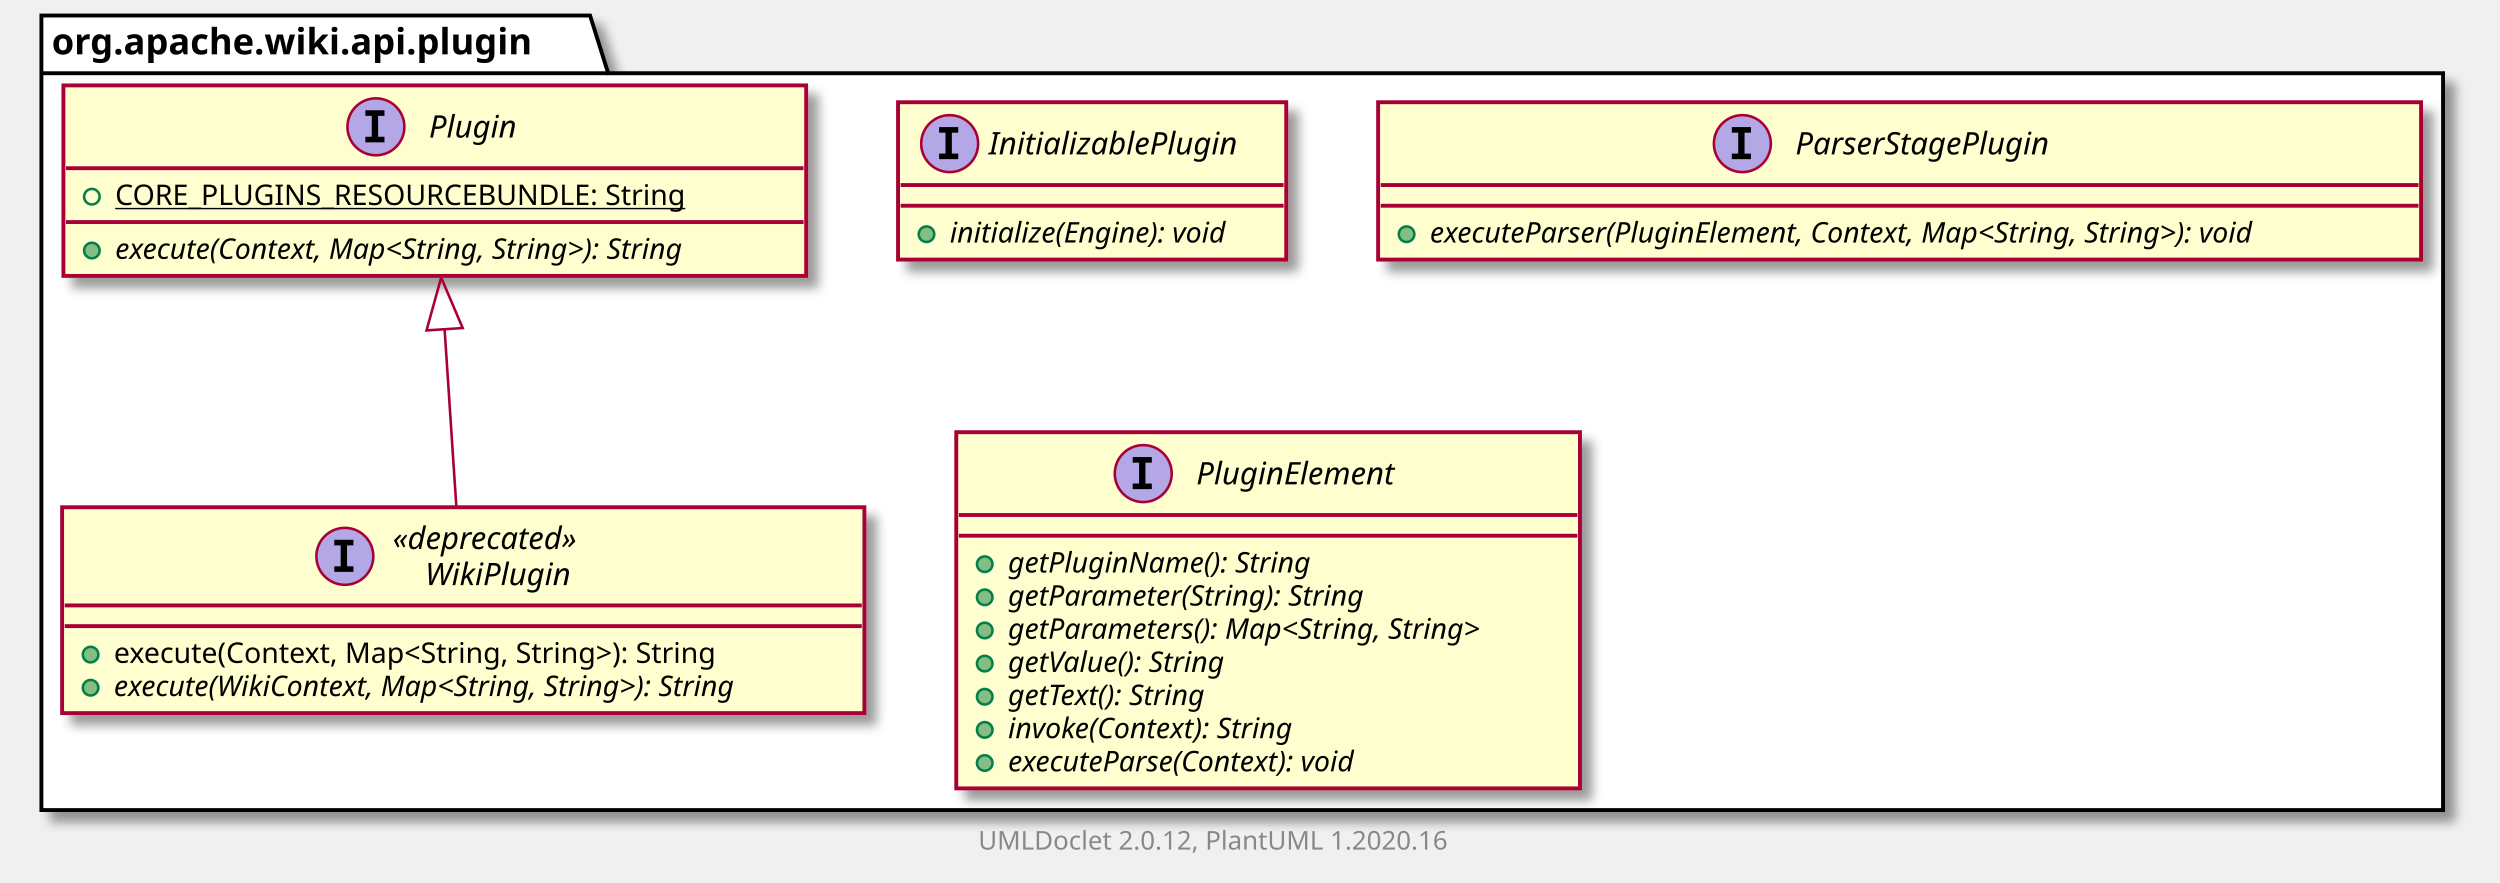
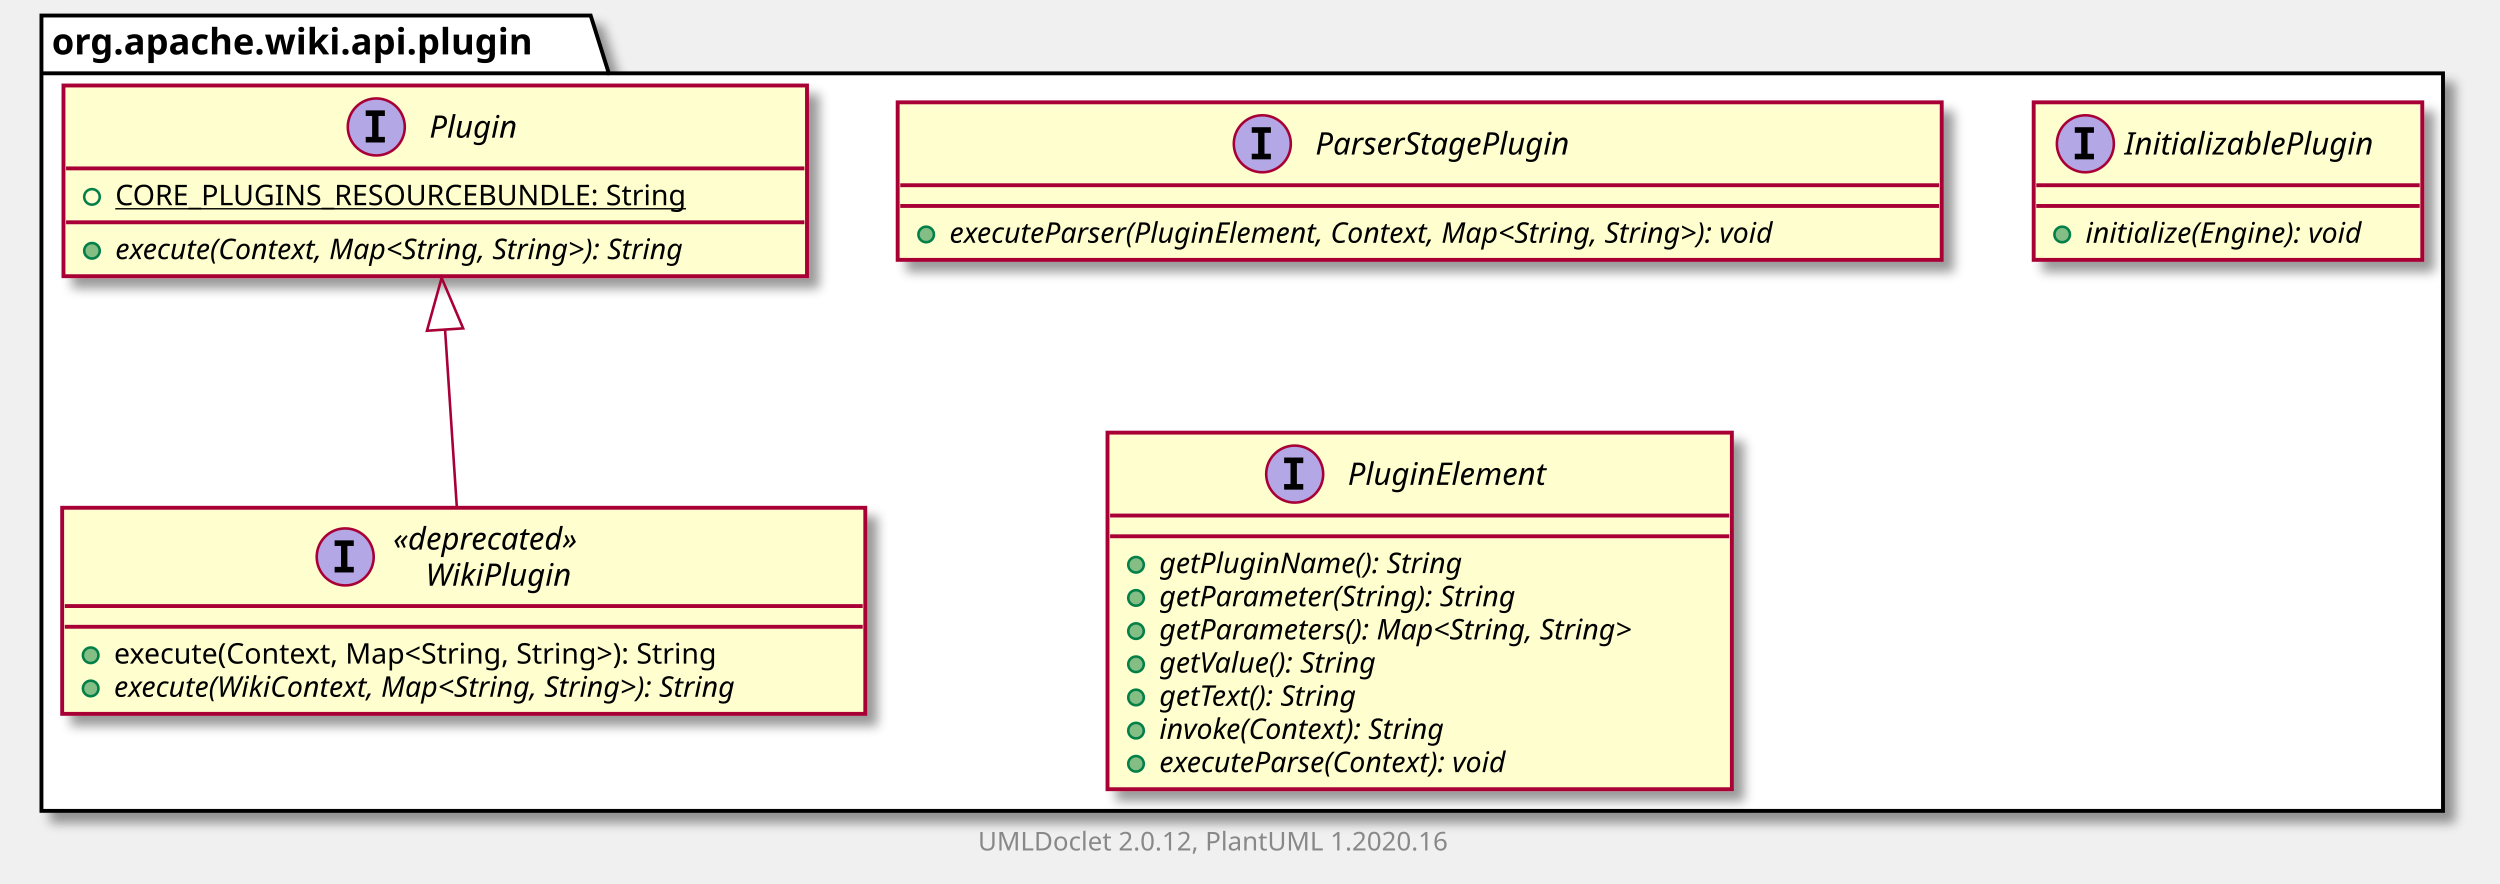
- <svg xmlns="http://www.w3.org/2000/svg" xmlns:xlink="http://www.w3.org/1999/xlink" contentScriptType="application/ecmascript" contentStyleType="text/css" height="341px" preserveAspectRatio="none" style="width:966px;height:341px;" version="1.1" viewBox="0 0 966 341" width="966px" zoomAndPan="magnify">
+ <svg xmlns="http://www.w3.org/2000/svg" xmlns:xlink="http://www.w3.org/1999/xlink" contentScriptType="application/ecmascript" contentStyleType="text/css" height="341px" preserveAspectRatio="none" style="width:965px;height:341px;" version="1.1" viewBox="0 0 965 341" width="965px" zoomAndPan="magnify">
  <defs>
-     <filter height="300%" id="fsjap5r7bqqhl" width="300%" x="-1" y="-1">
+     <filter height="300%" id="fd2pa05tt11vl" width="300%" x="-1" y="-1">
      <feGaussianBlur result="blurOut" stdDeviation="2.0" />
      <feColorMatrix in="blurOut" result="blurOut2" type="matrix" values="0 0 0 0 0 0 0 0 0 0 0 0 0 0 0 0 0 0 .4 0" />
      <feOffset dx="4.0" dy="4.0" in="blurOut2" result="blurOut3" />
      <feBlend in="SourceGraphic" in2="blurOut3" mode="normal" />
    </filter>
  </defs>
  <g>
-     <polygon fill="#FFFFFF" filter="url(#fsjap5r7bqqhl)" points="16,6,228,6,235,28.297,944,28.297,944,313,16,313,16,6" style="stroke: #000000; stroke-width: 1.5;" />
+     <polygon fill="#FFFFFF" filter="url(#fd2pa05tt11vl)" points="16,6,228,6,235,28.297,943,28.297,943,313,16,313,16,6" style="stroke: #000000; stroke-width: 1.5;" />
    <line style="stroke: #000000; stroke-width: 1.5;" x1="16" x2="235" y1="28.297" y2="28.297" />
    <text fill="#000000" font-family="sans-serif" font-size="14" font-weight="bold" lengthAdjust="spacingAndGlyphs" textLength="206" x="20" y="20.995">org.apache.wiki.api.plugin</text>
+     <a href="ParserStagePlugin.html" target="_top" title="ParserStagePlugin.html" xlink:actuate="onRequest" xlink:href="ParserStagePlugin.html" xlink:show="new" xlink:title="ParserStagePlugin.html" xlink:type="simple">
+       <rect codeLine="3" fill="#FEFECE" filter="url(#fd2pa05tt11vl)" height="60.805" id="org.apache.wiki.api.plugin.ParserStagePlugin" style="stroke: #A80036; stroke-width: 1.5;" width="403" x="346.5" y="39.5" />
+       <ellipse cx="487.25" cy="55.5" fill="#B4A7E5" rx="11" ry="11" style="stroke: #A80036; stroke-width: 1.0;" />
+       <path d="M483.172,51.266 L483.172,49.109 L490.562,49.109 L490.562,51.266 L488.094,51.266 L488.094,59.344 L490.562,59.344 L490.562,61.5 L483.172,61.5 L483.172,59.344 L485.641,59.344 L485.641,51.266 L483.172,51.266 Z " />
+       <text fill="#000000" font-family="sans-serif" font-size="12" font-style="italic" lengthAdjust="spacingAndGlyphs" textLength="113" x="507.75" y="59.654">ParserStagePlugin</text>
+       <line style="stroke: #A80036; stroke-width: 1.5;" x1="347.5" x2="748.5" y1="71.5" y2="71.5" />
+       <line style="stroke: #A80036; stroke-width: 1.5;" x1="347.5" x2="748.5" y1="79.5" y2="79.5" />
+       <ellipse cx="357.5" cy="90.5" fill="#84BE84" rx="3" ry="3" style="stroke: #038048; stroke-width: 1.0;" />
+       <text fill="#000000" font-family="sans-serif" font-size="11" font-style="italic" lengthAdjust="spacingAndGlyphs" textLength="377" x="366.5" y="93.71">executeParser(PluginElement, Context, Map&lt;String, String&gt;): void</text>
+     </a>
    <a href="InitializablePlugin.html" target="_top" title="InitializablePlugin.html" xlink:actuate="onRequest" xlink:href="InitializablePlugin.html" xlink:show="new" xlink:title="InitializablePlugin.html" xlink:type="simple">
-       <rect codeLine="3" fill="#FEFECE" filter="url(#fsjap5r7bqqhl)" height="60.805" id="org.apache.wiki.api.plugin.InitializablePlugin" style="stroke: #A80036; stroke-width: 1.5;" width="150" x="347" y="39.5" />
-       <ellipse cx="366.95" cy="55.5" fill="#B4A7E5" rx="11" ry="11" style="stroke: #A80036; stroke-width: 1.0;" />
-       <path d="M362.872,51.266 L362.872,49.109 L370.262,49.109 L370.262,51.266 L367.794,51.266 L367.794,59.344 L370.262,59.344 L370.262,61.5 L362.872,61.5 L362.872,59.344 L365.341,59.344 L365.341,51.266 L362.872,51.266 Z " />
-       <text fill="#000000" font-family="sans-serif" font-size="12" font-style="italic" lengthAdjust="spacingAndGlyphs" textLength="107" x="382.05" y="59.654">InitializablePlugin</text>
-       <line style="stroke: #A80036; stroke-width: 1.5;" x1="348" x2="496" y1="71.5" y2="71.5" />
-       <line style="stroke: #A80036; stroke-width: 1.5;" x1="348" x2="496" y1="79.5" y2="79.5" />
-       <ellipse cx="358" cy="90.5" fill="#84BE84" rx="3" ry="3" style="stroke: #038048; stroke-width: 1.0;" />
-       <text fill="#000000" font-family="sans-serif" font-size="11" font-style="italic" lengthAdjust="spacingAndGlyphs" textLength="124" x="367" y="93.71">initialize(Engine): void</text>
-     </a>
-     <a href="ParserStagePlugin.html" target="_top" title="ParserStagePlugin.html" xlink:actuate="onRequest" xlink:href="ParserStagePlugin.html" xlink:show="new" xlink:title="ParserStagePlugin.html" xlink:type="simple">
-       <rect codeLine="7" fill="#FEFECE" filter="url(#fsjap5r7bqqhl)" height="60.805" id="org.apache.wiki.api.plugin.ParserStagePlugin" style="stroke: #A80036; stroke-width: 1.5;" width="403" x="532.5" y="39.5" />
-       <ellipse cx="673.25" cy="55.5" fill="#B4A7E5" rx="11" ry="11" style="stroke: #A80036; stroke-width: 1.0;" />
-       <path d="M669.172,51.266 L669.172,49.109 L676.562,49.109 L676.562,51.266 L674.094,51.266 L674.094,59.344 L676.562,59.344 L676.562,61.5 L669.172,61.5 L669.172,59.344 L671.641,59.344 L671.641,51.266 L669.172,51.266 Z " />
-       <text fill="#000000" font-family="sans-serif" font-size="12" font-style="italic" lengthAdjust="spacingAndGlyphs" textLength="113" x="693.75" y="59.654">ParserStagePlugin</text>
-       <line style="stroke: #A80036; stroke-width: 1.5;" x1="533.5" x2="934.5" y1="71.5" y2="71.5" />
-       <line style="stroke: #A80036; stroke-width: 1.5;" x1="533.5" x2="934.5" y1="79.5" y2="79.5" />
-       <ellipse cx="543.5" cy="90.5" fill="#84BE84" rx="3" ry="3" style="stroke: #038048; stroke-width: 1.0;" />
-       <text fill="#000000" font-family="sans-serif" font-size="11" font-style="italic" lengthAdjust="spacingAndGlyphs" textLength="377" x="552.5" y="93.71">executeParser(PluginElement, Context, Map&lt;String, String&gt;): void</text>
+       <rect codeLine="7" fill="#FEFECE" filter="url(#fd2pa05tt11vl)" height="60.805" id="org.apache.wiki.api.plugin.InitializablePlugin" style="stroke: #A80036; stroke-width: 1.5;" width="150" x="785" y="39.5" />
+       <ellipse cx="804.95" cy="55.5" fill="#B4A7E5" rx="11" ry="11" style="stroke: #A80036; stroke-width: 1.0;" />
+       <path d="M800.872,51.266 L800.872,49.109 L808.263,49.109 L808.263,51.266 L805.794,51.266 L805.794,59.344 L808.263,59.344 L808.263,61.5 L800.872,61.5 L800.872,59.344 L803.341,59.344 L803.341,51.266 L800.872,51.266 Z " />
+       <text fill="#000000" font-family="sans-serif" font-size="12" font-style="italic" lengthAdjust="spacingAndGlyphs" textLength="107" x="820.05" y="59.654">InitializablePlugin</text>
+       <line style="stroke: #A80036; stroke-width: 1.5;" x1="786" x2="934" y1="71.5" y2="71.5" />
+       <line style="stroke: #A80036; stroke-width: 1.5;" x1="786" x2="934" y1="79.5" y2="79.5" />
+       <ellipse cx="796" cy="90.5" fill="#84BE84" rx="3" ry="3" style="stroke: #038048; stroke-width: 1.0;" />
+       <text fill="#000000" font-family="sans-serif" font-size="11" font-style="italic" lengthAdjust="spacingAndGlyphs" textLength="124" x="805" y="93.71">initialize(Engine): void</text>
    </a>
    <a href="PluginElement.html" target="_top" title="PluginElement.html" xlink:actuate="onRequest" xlink:href="PluginElement.html" xlink:show="new" xlink:title="PluginElement.html" xlink:type="simple">
-       <rect codeLine="11" fill="#FEFECE" filter="url(#fsjap5r7bqqhl)" height="137.633" id="org.apache.wiki.api.plugin.PluginElement" style="stroke: #A80036; stroke-width: 1.5;" width="241" x="369.5" y="167" />
-       <ellipse cx="441.75" cy="183" fill="#B4A7E5" rx="11" ry="11" style="stroke: #A80036; stroke-width: 1.0;" />
-       <path d="M437.672,178.766 L437.672,176.609 L445.062,176.609 L445.062,178.766 L442.594,178.766 L442.594,186.844 L445.062,186.844 L445.062,189 L437.672,189 L437.672,186.844 L440.141,186.844 L440.141,178.766 L437.672,178.766 Z " />
-       <text fill="#000000" font-family="sans-serif" font-size="12" font-style="italic" lengthAdjust="spacingAndGlyphs" textLength="88" x="462.25" y="187.154">PluginElement</text>
-       <line style="stroke: #A80036; stroke-width: 1.5;" x1="370.5" x2="609.5" y1="199" y2="199" />
-       <line style="stroke: #A80036; stroke-width: 1.5;" x1="370.5" x2="609.5" y1="207" y2="207" />
-       <ellipse cx="380.5" cy="218" fill="#84BE84" rx="3" ry="3" style="stroke: #038048; stroke-width: 1.0;" />
-       <text fill="#000000" font-family="sans-serif" font-size="11" font-style="italic" lengthAdjust="spacingAndGlyphs" textLength="134" x="389.5" y="221.21">getPluginName(): String</text>
-       <ellipse cx="380.5" cy="230.805" fill="#84BE84" rx="3" ry="3" style="stroke: #038048; stroke-width: 1.0;" />
-       <text fill="#000000" font-family="sans-serif" font-size="11" font-style="italic" lengthAdjust="spacingAndGlyphs" textLength="160" x="389.5" y="234.015">getParameter(String): String</text>
-       <ellipse cx="380.5" cy="243.609" fill="#84BE84" rx="3" ry="3" style="stroke: #038048; stroke-width: 1.0;" />
-       <text fill="#000000" font-family="sans-serif" font-size="11" font-style="italic" lengthAdjust="spacingAndGlyphs" textLength="215" x="389.5" y="246.82">getParameters(): Map&lt;String, String&gt;</text>
-       <ellipse cx="380.5" cy="256.414" fill="#84BE84" rx="3" ry="3" style="stroke: #038048; stroke-width: 1.0;" />
-       <text fill="#000000" font-family="sans-serif" font-size="11" font-style="italic" lengthAdjust="spacingAndGlyphs" textLength="99" x="389.5" y="259.625">getValue(): String</text>
-       <ellipse cx="380.5" cy="269.219" fill="#84BE84" rx="3" ry="3" style="stroke: #038048; stroke-width: 1.0;" />
-       <text fill="#000000" font-family="sans-serif" font-size="11" font-style="italic" lengthAdjust="spacingAndGlyphs" textLength="92" x="389.5" y="272.429">getText(): String</text>
-       <ellipse cx="380.5" cy="282.023" fill="#84BE84" rx="3" ry="3" style="stroke: #038048; stroke-width: 1.0;" />
-       <text fill="#000000" font-family="sans-serif" font-size="11" font-style="italic" lengthAdjust="spacingAndGlyphs" textLength="130" x="389.5" y="285.234">invoke(Context): String</text>
-       <ellipse cx="380.5" cy="294.828" fill="#84BE84" rx="3" ry="3" style="stroke: #038048; stroke-width: 1.0;" />
-       <text fill="#000000" font-family="sans-serif" font-size="11" font-style="italic" lengthAdjust="spacingAndGlyphs" textLength="161" x="389.5" y="298.039">executeParse(Context): void</text>
+       <rect codeLine="11" fill="#FEFECE" filter="url(#fd2pa05tt11vl)" height="137.633" id="org.apache.wiki.api.plugin.PluginElement" style="stroke: #A80036; stroke-width: 1.5;" width="241" x="427.5" y="167" />
+       <ellipse cx="499.75" cy="183" fill="#B4A7E5" rx="11" ry="11" style="stroke: #A80036; stroke-width: 1.0;" />
+       <path d="M495.672,178.766 L495.672,176.609 L503.062,176.609 L503.062,178.766 L500.594,178.766 L500.594,186.844 L503.062,186.844 L503.062,189 L495.672,189 L495.672,186.844 L498.141,186.844 L498.141,178.766 L495.672,178.766 Z " />
+       <text fill="#000000" font-family="sans-serif" font-size="12" font-style="italic" lengthAdjust="spacingAndGlyphs" textLength="88" x="520.25" y="187.154">PluginElement</text>
+       <line style="stroke: #A80036; stroke-width: 1.5;" x1="428.5" x2="667.5" y1="199" y2="199" />
+       <line style="stroke: #A80036; stroke-width: 1.5;" x1="428.5" x2="667.5" y1="207" y2="207" />
+       <ellipse cx="438.5" cy="218" fill="#84BE84" rx="3" ry="3" style="stroke: #038048; stroke-width: 1.0;" />
+       <text fill="#000000" font-family="sans-serif" font-size="11" font-style="italic" lengthAdjust="spacingAndGlyphs" textLength="134" x="447.5" y="221.21">getPluginName(): String</text>
+       <ellipse cx="438.5" cy="230.805" fill="#84BE84" rx="3" ry="3" style="stroke: #038048; stroke-width: 1.0;" />
+       <text fill="#000000" font-family="sans-serif" font-size="11" font-style="italic" lengthAdjust="spacingAndGlyphs" textLength="160" x="447.5" y="234.015">getParameter(String): String</text>
+       <ellipse cx="438.5" cy="243.609" fill="#84BE84" rx="3" ry="3" style="stroke: #038048; stroke-width: 1.0;" />
+       <text fill="#000000" font-family="sans-serif" font-size="11" font-style="italic" lengthAdjust="spacingAndGlyphs" textLength="215" x="447.5" y="246.82">getParameters(): Map&lt;String, String&gt;</text>
+       <ellipse cx="438.5" cy="256.414" fill="#84BE84" rx="3" ry="3" style="stroke: #038048; stroke-width: 1.0;" />
+       <text fill="#000000" font-family="sans-serif" font-size="11" font-style="italic" lengthAdjust="spacingAndGlyphs" textLength="99" x="447.5" y="259.625">getValue(): String</text>
+       <ellipse cx="438.5" cy="269.219" fill="#84BE84" rx="3" ry="3" style="stroke: #038048; stroke-width: 1.0;" />
+       <text fill="#000000" font-family="sans-serif" font-size="11" font-style="italic" lengthAdjust="spacingAndGlyphs" textLength="92" x="447.5" y="272.429">getText(): String</text>
+       <ellipse cx="438.5" cy="282.023" fill="#84BE84" rx="3" ry="3" style="stroke: #038048; stroke-width: 1.0;" />
+       <text fill="#000000" font-family="sans-serif" font-size="11" font-style="italic" lengthAdjust="spacingAndGlyphs" textLength="130" x="447.5" y="285.234">invoke(Context): String</text>
+       <ellipse cx="438.5" cy="294.828" fill="#84BE84" rx="3" ry="3" style="stroke: #038048; stroke-width: 1.0;" />
+       <text fill="#000000" font-family="sans-serif" font-size="11" font-style="italic" lengthAdjust="spacingAndGlyphs" textLength="161" x="447.5" y="298.039">executeParse(Context): void</text>
    </a>
    <a href="Plugin.html" target="_top" title="Plugin.html" xlink:actuate="onRequest" xlink:href="Plugin.html" xlink:show="new" xlink:title="Plugin.html" xlink:type="simple">
-       <rect codeLine="21" fill="#FEFECE" filter="url(#fsjap5r7bqqhl)" height="73.609" id="org.apache.wiki.api.plugin.Plugin" style="stroke: #A80036; stroke-width: 1.5;" width="287" x="24.5" y="33" />
+       <rect codeLine="21" fill="#FEFECE" filter="url(#fd2pa05tt11vl)" height="73.609" id="org.apache.wiki.api.plugin.Plugin" style="stroke: #A80036; stroke-width: 1.5;" width="287" x="24.5" y="33" />
      <ellipse cx="145.25" cy="49" fill="#B4A7E5" rx="11" ry="11" style="stroke: #A80036; stroke-width: 1.0;" />
      <path d="M141.172,44.766 L141.172,42.609 L148.562,42.609 L148.562,44.766 L146.094,44.766 L146.094,52.844 L148.562,52.844 L148.562,55 L141.172,55 L141.172,52.844 L143.641,52.844 L143.641,44.766 L141.172,44.766 Z " />
      <text fill="#000000" font-family="sans-serif" font-size="12" font-style="italic" lengthAdjust="spacingAndGlyphs" textLength="37" x="165.75" y="53.154">Plugin</text>
      <line style="stroke: #A80036; stroke-width: 1.5;" x1="25.5" x2="310.5" y1="65" y2="65" />
      <ellipse cx="35.5" cy="76" fill="none" rx="3" ry="3" style="stroke: #038048; stroke-width: 1.0;" />
      <text fill="#000000" font-family="sans-serif" font-size="11" lengthAdjust="spacingAndGlyphs" text-decoration="underline" textLength="240" x="44.5" y="79.21">CORE_PLUGINS_RESOURCEBUNDLE: String</text>
      <line style="stroke: #A80036; stroke-width: 1.5;" x1="25.5" x2="310.5" y1="85.805" y2="85.805" />
      <ellipse cx="35.5" cy="96.805" fill="#84BE84" rx="3" ry="3" style="stroke: #038048; stroke-width: 1.0;" />
      <text fill="#000000" font-family="sans-serif" font-size="11" font-style="italic" lengthAdjust="spacingAndGlyphs" textLength="261" x="44.5" y="100.015">execute(Context, Map&lt;String, String&gt;): String</text>
    </a>
    <a href="WikiPlugin.html" target="_top" title="WikiPlugin.html" xlink:actuate="onRequest" xlink:href="WikiPlugin.html" xlink:show="new" xlink:title="WikiPlugin.html" xlink:type="simple">
-       <rect codeLine="26" fill="#FEFECE" filter="url(#fsjap5r7bqqhl)" height="79.547" id="org.apache.wiki.api.plugin.WikiPlugin" style="stroke: #A80036; stroke-width: 1.5;" width="310" x="24" y="196" />
+       <rect codeLine="26" fill="#FEFECE" filter="url(#fd2pa05tt11vl)" height="79.547" id="org.apache.wiki.api.plugin.WikiPlugin" style="stroke: #A80036; stroke-width: 1.5;" width="310" x="24" y="196" />
      <ellipse cx="133.25" cy="214.969" fill="#B4A7E5" rx="11" ry="11" style="stroke: #A80036; stroke-width: 1.0;" />
      <path d="M129.172,210.734 L129.172,208.578 L136.562,208.578 L136.562,210.734 L134.094,210.734 L134.094,218.812 L136.562,218.812 L136.562,220.969 L129.172,220.969 L129.172,218.812 L131.641,218.812 L131.641,210.734 L129.172,210.734 Z " />
      <text fill="#000000" font-family="sans-serif" font-size="12" font-style="italic" lengthAdjust="spacingAndGlyphs" textLength="87" x="151.75" y="212.139">«deprecated»</text>
      <text fill="#000000" font-family="sans-serif" font-size="12" font-style="italic" lengthAdjust="spacingAndGlyphs" textLength="62" x="164.25" y="226.107">WikiPlugin</text>
      <line style="stroke: #A80036; stroke-width: 1.5;" x1="25" x2="333" y1="233.938" y2="233.938" />
      <line style="stroke: #A80036; stroke-width: 1.5;" x1="25" x2="333" y1="241.938" y2="241.938" />
      <ellipse cx="35" cy="252.938" fill="#84BE84" rx="3" ry="3" style="stroke: #038048; stroke-width: 1.0;" />
      <text fill="#000000" font-family="sans-serif" font-size="11" lengthAdjust="spacingAndGlyphs" textLength="262" x="44" y="256.148">execute(Context, Map&lt;String, String&gt;): String</text>
      <ellipse cx="35" cy="265.742" fill="#84BE84" rx="3" ry="3" style="stroke: #038048; stroke-width: 1.0;" />
      <text fill="#000000" font-family="sans-serif" font-size="11" font-style="italic" lengthAdjust="spacingAndGlyphs" textLength="284" x="44" y="268.953">execute(WikiContext, Map&lt;String, String&gt;): String</text>
    </a>
    <path codeLine="31" d="M171.804,127.406 C173.302,150.008 174.986,175.417 176.347,195.971 " fill="none" id="org.apache.wiki.api.plugin.Plugin-backto-org.apache.wiki.api.plugin.WikiPlugin" style="stroke: #A80036; stroke-width: 1.0;" />
    <polygon fill="none" points="164.806,127.673,170.469,107.254,178.776,126.747,164.806,127.673" style="stroke: #A80036; stroke-width: 1.0;" />
-     <text fill="#888888" font-family="sans-serif" font-size="10" lengthAdjust="spacingAndGlyphs" textLength="192" x="378" y="328.282">UMLDoclet 2.0.12, PlantUML 1.2020.16</text>
+     <text fill="#888888" font-family="sans-serif" font-size="10" lengthAdjust="spacingAndGlyphs" textLength="192" x="377.5" y="328.282">UMLDoclet 2.0.12, PlantUML 1.2020.16</text>
  </g>
</svg>
